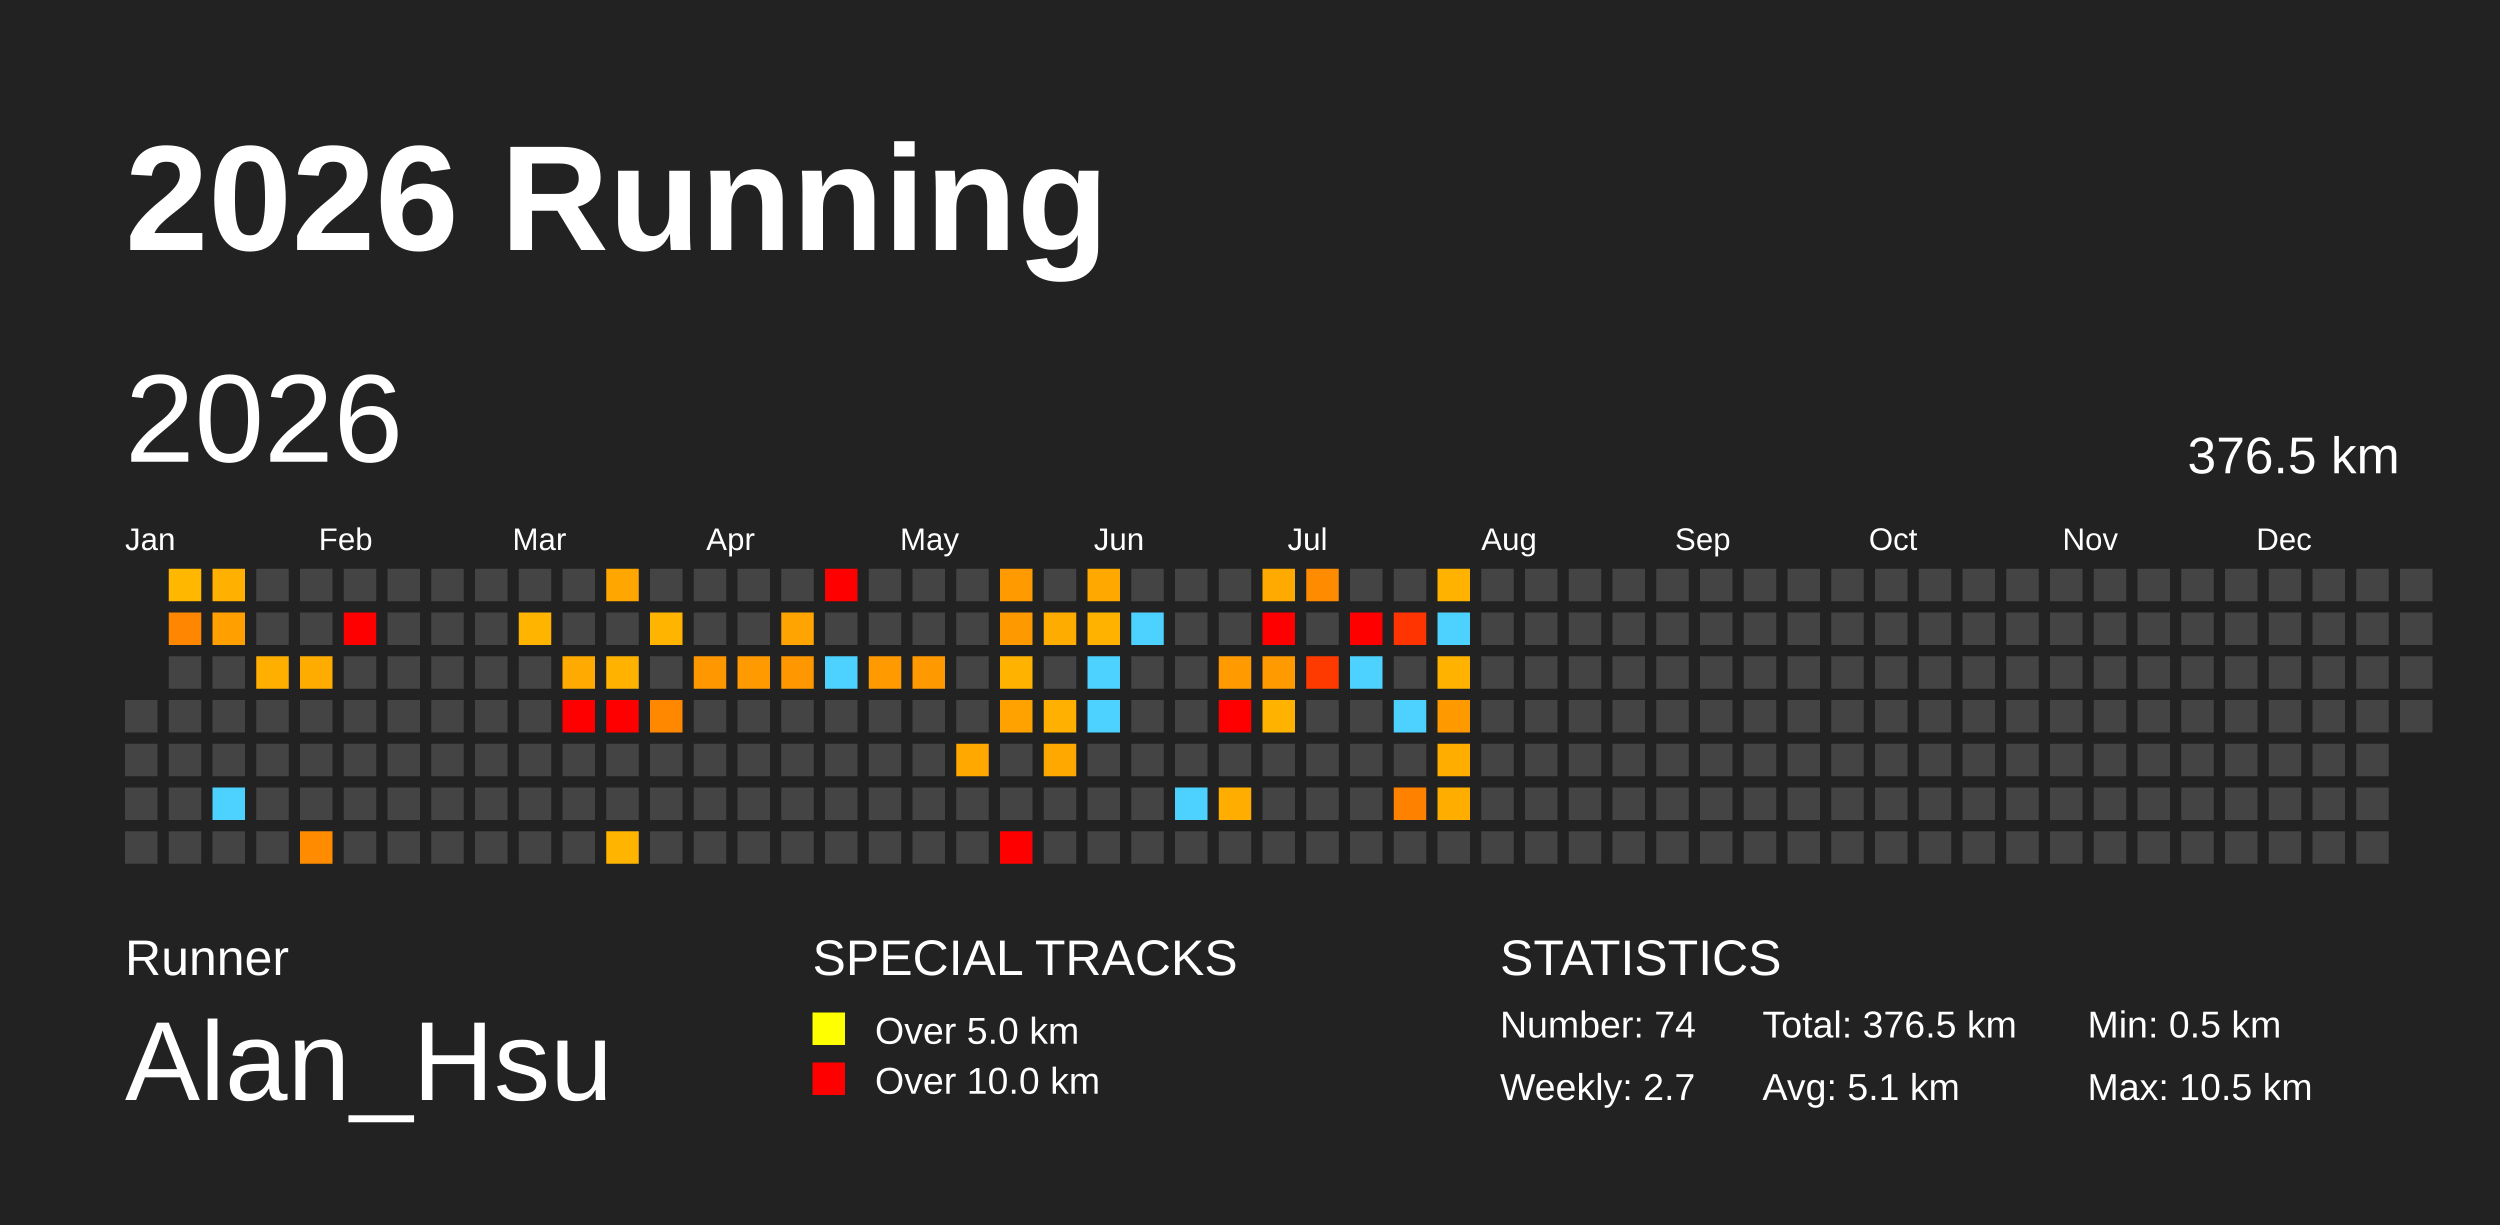
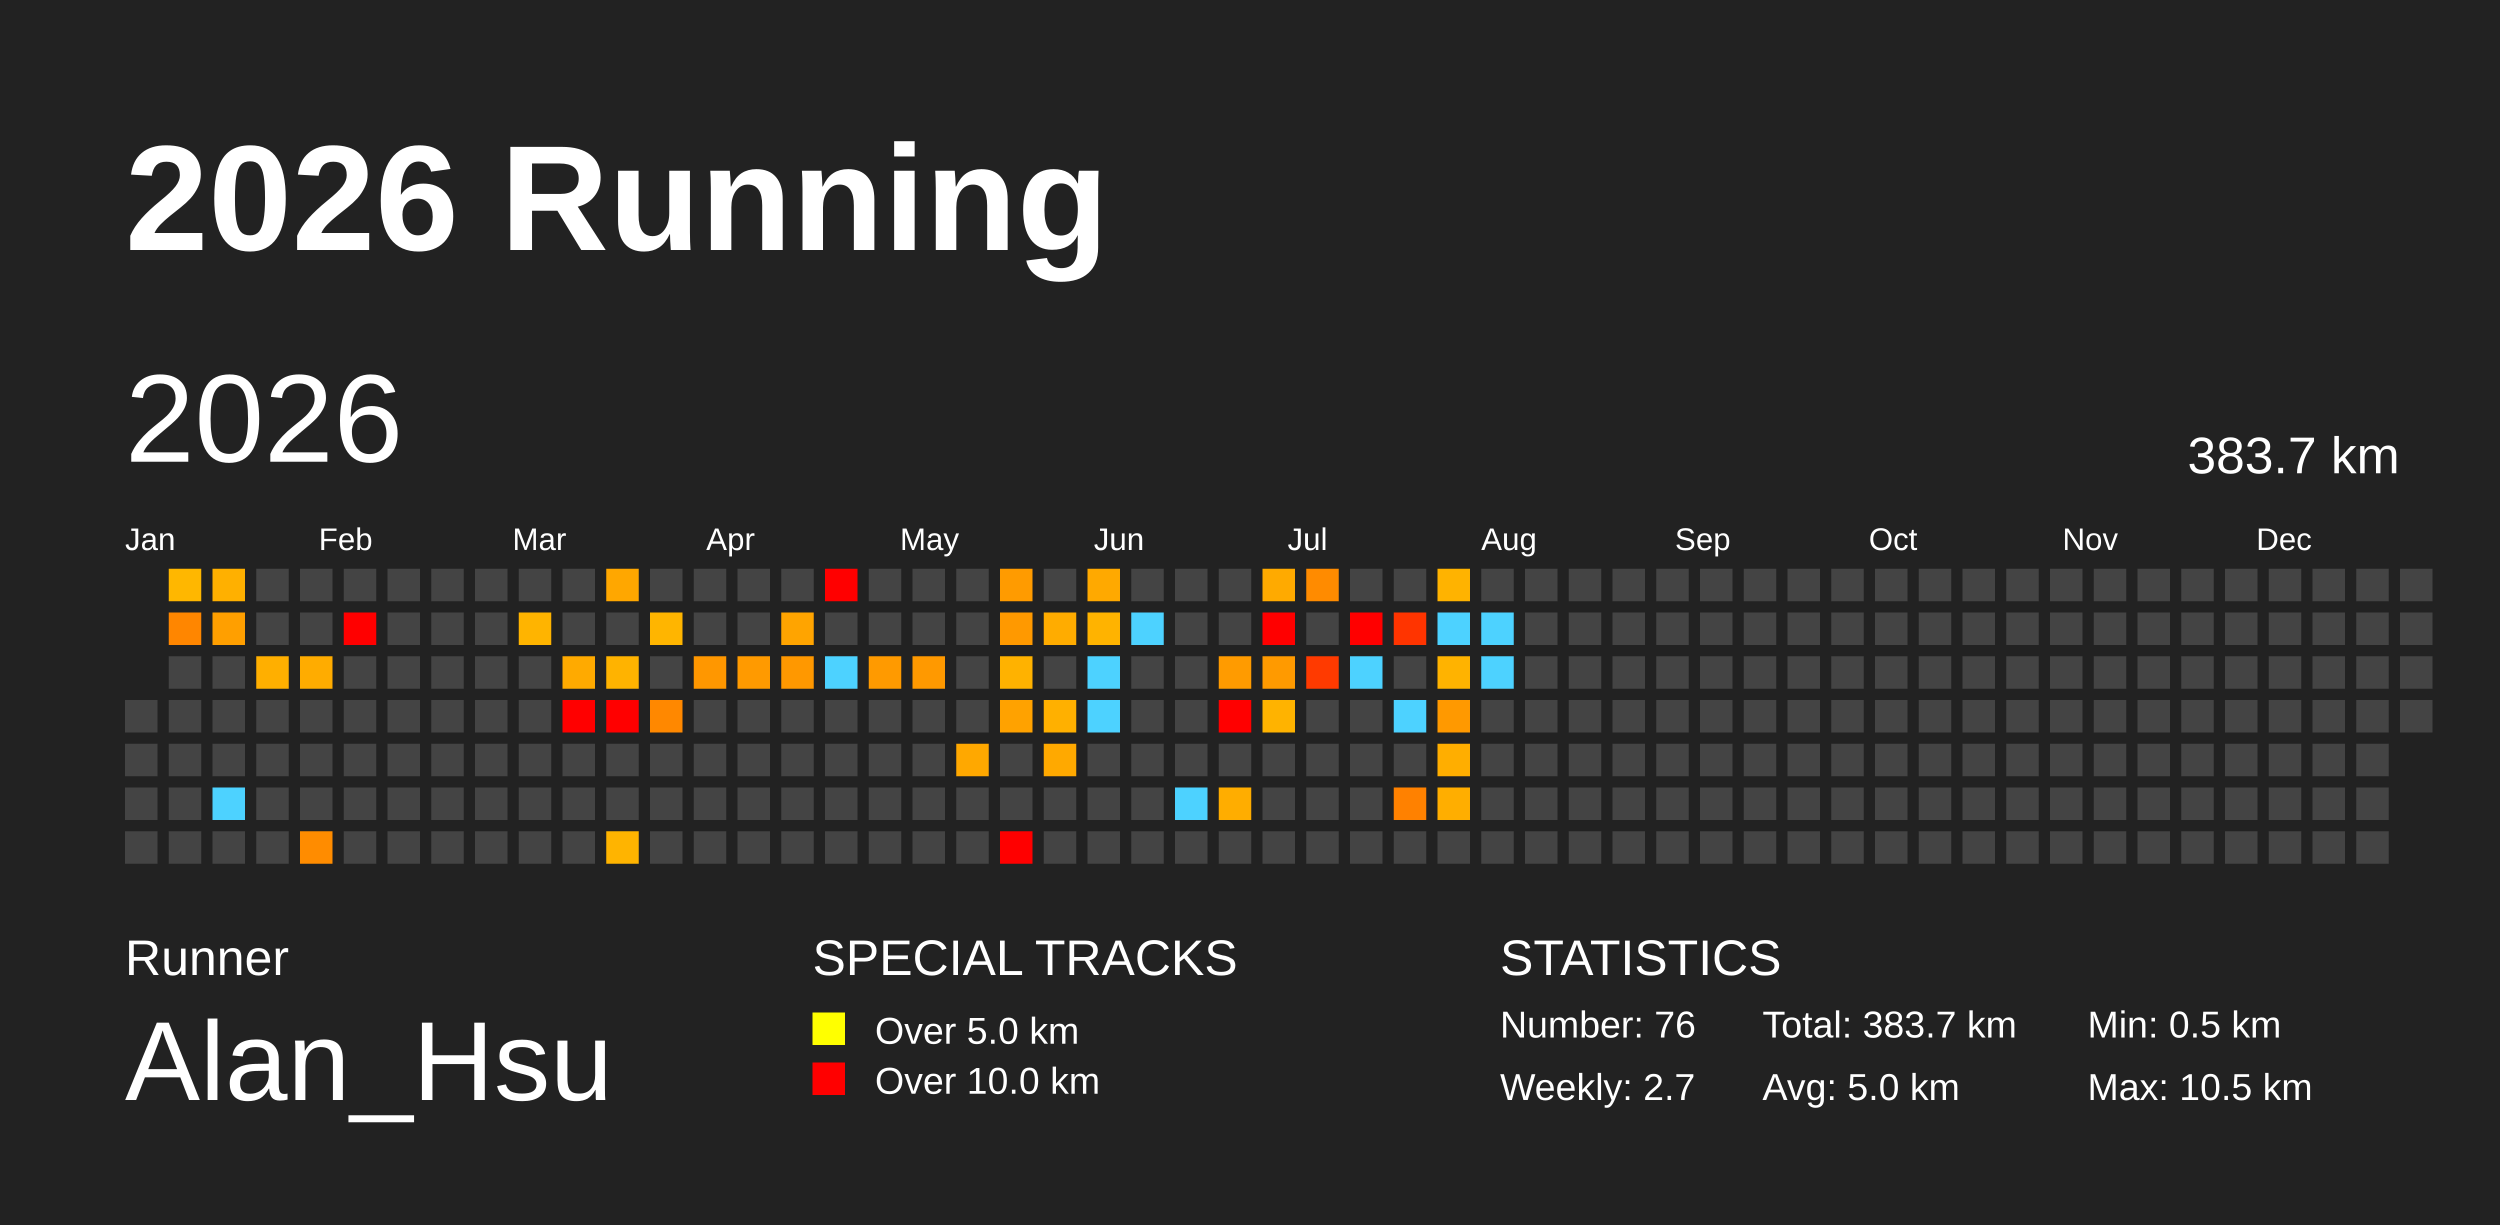
<svg xmlns="http://www.w3.org/2000/svg" baseProfile="full" height="98mm" version="1.1" viewBox="0,0,200,98" width="200mm">
  <defs />
  <rect fill="#222222" height="98" width="200" x="0" y="0" />
  <text fill="#FFFFFF" style="font-size:12px; font-family:Arial; font-weight:bold;" x="10" y="20">2026 Running</text>
  <text fill="#FFFFFF" style="font-size:4px; font-family:Arial" x="10" y="78">Runner</text>
  <text fill="#FFFFFF" style="font-size:9px; font-family:Arial" x="10" y="88">Alan_Hsu</text>
  <text fill="#FFFFFF" style="font-size:4px; font-family:Arial" x="65" y="78">SPECIAL TRACKS</text>
  <rect fill="yellow" height="2.6" width="2.6" x="65" y="81" />
  <text fill="#FFFFFF" style="font-size:3px; font-family:Arial" x="70" y="83.5">Over 5.0 km</text>
  <rect fill="red" height="2.6" width="2.6" x="65" y="85" />
  <text fill="#FFFFFF" style="font-size:3px; font-family:Arial" x="70" y="87.5">Over 10.0 km</text>
  <text fill="#FFFFFF" style="font-size:4px; font-family:Arial" x="120" y="78">STATISTICS</text>
-   <text fill="#FFFFFF" style="font-size:3px; font-family:Arial" x="120" y="83">Number: 74</text>
+   <text fill="#FFFFFF" style="font-size:3px; font-family:Arial" x="120" y="83">Number: 76</text>
  <text fill="#FFFFFF" style="font-size:3px; font-family:Arial" x="120" y="88">Weekly: 2.7</text>
-   <text fill="#FFFFFF" style="font-size:3px; font-family:Arial" x="141" y="83">Total: 376.5 km</text>
-   <text fill="#FFFFFF" style="font-size:3px; font-family:Arial" x="141" y="88">Avg: 5.1 km</text>
+   <text fill="#FFFFFF" style="font-size:3px; font-family:Arial" x="141" y="83">Total: 383.7 km</text>
+   <text fill="#FFFFFF" style="font-size:3px; font-family:Arial" x="141" y="88">Avg: 5.0 km</text>
  <text fill="#FFFFFF" style="font-size:3px; font-family:Arial" x="167" y="83">Min: 0.5 km</text>
  <text fill="#FFFFFF" style="font-size:3px; font-family:Arial" x="167" y="88">Max: 10.5 km</text>
  <text dominant-baseline="hanging" fill="#FFFFFF" style="font-size:10.0px; font-family:Arial;" x="10" y="30">2026</text>
-   <text dominant-baseline="hanging" fill="#FFFFFF" style="font-size:4.125px; font-family:Arial;" x="175" y="35">376.5 km</text>
+   <text dominant-baseline="hanging" fill="#FFFFFF" style="font-size:4.125px; font-family:Arial;" x="175" y="35">383.7 km</text>
  <text fill="#FFFFFF" style="font-size:2.5px; font-family:Arial" x="10.0" y="44">Jan</text>
  <text fill="#FFFFFF" style="font-size:2.5px; font-family:Arial" x="25.5" y="44">Feb</text>
  <text fill="#FFFFFF" style="font-size:2.5px; font-family:Arial" x="41.0" y="44">Mar</text>
  <text fill="#FFFFFF" style="font-size:2.5px; font-family:Arial" x="56.5" y="44">Apr</text>
  <text fill="#FFFFFF" style="font-size:2.5px; font-family:Arial" x="72.0" y="44">May</text>
  <text fill="#FFFFFF" style="font-size:2.5px; font-family:Arial" x="87.5" y="44">Jun</text>
  <text fill="#FFFFFF" style="font-size:2.5px; font-family:Arial" x="103.0" y="44">Jul</text>
  <text fill="#FFFFFF" style="font-size:2.5px; font-family:Arial" x="118.5" y="44">Aug</text>
  <text fill="#FFFFFF" style="font-size:2.5px; font-family:Arial" x="134.0" y="44">Sep</text>
  <text fill="#FFFFFF" style="font-size:2.5px; font-family:Arial" x="149.5" y="44">Oct</text>
  <text fill="#FFFFFF" style="font-size:2.5px; font-family:Arial" x="165.0" y="44">Nov</text>
  <text fill="#FFFFFF" style="font-size:2.5px; font-family:Arial" x="180.5" y="44">Dec</text>
  <rect fill="#444444" height="2.6" width="2.6" x="10.0" y="56.0" />
  <rect fill="#444444" height="2.6" width="2.6" x="10.0" y="59.5" />
  <rect fill="#444444" height="2.6" width="2.6" x="10.0" y="63.0" />
  <rect fill="#444444" height="2.6" width="2.6" x="10.0" y="66.5" />
  <rect fill="#ffb700" height="2.6" width="2.6" x="13.5" y="45.5" />
  <rect fill="#ff8600" height="2.6" width="2.6" x="13.5" y="49.0" />
  <rect fill="#444444" height="2.6" width="2.6" x="13.5" y="52.5" />
  <rect fill="#444444" height="2.6" width="2.6" x="13.5" y="56.0" />
  <rect fill="#444444" height="2.6" width="2.6" x="13.5" y="59.5" />
  <rect fill="#444444" height="2.6" width="2.6" x="13.5" y="63.0" />
  <rect fill="#444444" height="2.6" width="2.6" x="13.5" y="66.5" />
  <rect fill="#ffb000" height="2.6" width="2.6" x="17.0" y="45.5" />
  <rect fill="#ff9f00" height="2.6" width="2.6" x="17.0" y="49.0" />
  <rect fill="#444444" height="2.6" width="2.6" x="17.0" y="52.5" />
  <rect fill="#444444" height="2.6" width="2.6" x="17.0" y="56.0" />
  <rect fill="#444444" height="2.6" width="2.6" x="17.0" y="59.5" />
  <rect fill="#4dd2ff" height="2.6" width="2.6" x="17.0" y="63.0" />
  <rect fill="#444444" height="2.6" width="2.6" x="17.0" y="66.5" />
  <rect fill="#444444" height="2.6" width="2.6" x="20.5" y="45.5" />
  <rect fill="#444444" height="2.6" width="2.6" x="20.5" y="49.0" />
  <rect fill="#ffaf00" height="2.6" width="2.6" x="20.5" y="52.5" />
  <rect fill="#444444" height="2.6" width="2.6" x="20.5" y="56.0" />
  <rect fill="#444444" height="2.6" width="2.6" x="20.5" y="59.5" />
  <rect fill="#444444" height="2.6" width="2.6" x="20.5" y="63.0" />
  <rect fill="#444444" height="2.6" width="2.6" x="20.5" y="66.5" />
  <rect fill="#444444" height="2.6" width="2.6" x="24.0" y="45.5" />
  <rect fill="#444444" height="2.6" width="2.6" x="24.0" y="49.0" />
  <rect fill="#ffac00" height="2.6" width="2.6" x="24.0" y="52.5" />
  <rect fill="#444444" height="2.6" width="2.6" x="24.0" y="56.0" />
  <rect fill="#444444" height="2.6" width="2.6" x="24.0" y="59.5" />
  <rect fill="#444444" height="2.6" width="2.6" x="24.0" y="63.0" />
  <rect fill="#ff8c00" height="2.6" width="2.6" x="24.0" y="66.5" />
  <rect fill="#444444" height="2.6" width="2.6" x="27.5" y="45.5" />
  <rect fill="red" height="2.6" width="2.6" x="27.5" y="49.0" />
  <rect fill="#444444" height="2.6" width="2.6" x="27.5" y="52.5" />
  <rect fill="#444444" height="2.6" width="2.6" x="27.5" y="56.0" />
  <rect fill="#444444" height="2.6" width="2.6" x="27.5" y="59.5" />
  <rect fill="#444444" height="2.6" width="2.6" x="27.5" y="63.0" />
  <rect fill="#444444" height="2.6" width="2.6" x="27.5" y="66.5" />
  <rect fill="#444444" height="2.6" width="2.6" x="31.0" y="45.5" />
  <rect fill="#444444" height="2.6" width="2.6" x="31.0" y="49.0" />
  <rect fill="#444444" height="2.6" width="2.6" x="31.0" y="52.5" />
  <rect fill="#444444" height="2.6" width="2.6" x="31.0" y="56.0" />
  <rect fill="#444444" height="2.6" width="2.6" x="31.0" y="59.5" />
  <rect fill="#444444" height="2.6" width="2.6" x="31.0" y="63.0" />
  <rect fill="#444444" height="2.6" width="2.6" x="31.0" y="66.5" />
  <rect fill="#444444" height="2.6" width="2.6" x="34.5" y="45.5" />
  <rect fill="#444444" height="2.6" width="2.6" x="34.5" y="49.0" />
  <rect fill="#444444" height="2.6" width="2.6" x="34.5" y="52.5" />
  <rect fill="#444444" height="2.6" width="2.6" x="34.5" y="56.0" />
  <rect fill="#444444" height="2.6" width="2.6" x="34.5" y="59.5" />
  <rect fill="#444444" height="2.6" width="2.6" x="34.5" y="63.0" />
  <rect fill="#444444" height="2.6" width="2.6" x="34.5" y="66.5" />
  <rect fill="#444444" height="2.6" width="2.6" x="38.0" y="45.5" />
  <rect fill="#444444" height="2.6" width="2.6" x="38.0" y="49.0" />
  <rect fill="#444444" height="2.6" width="2.6" x="38.0" y="52.5" />
  <rect fill="#444444" height="2.6" width="2.6" x="38.0" y="56.0" />
  <rect fill="#444444" height="2.6" width="2.6" x="38.0" y="59.5" />
  <rect fill="#444444" height="2.6" width="2.6" x="38.0" y="63.0" />
  <rect fill="#444444" height="2.6" width="2.6" x="38.0" y="66.5" />
  <rect fill="#444444" height="2.6" width="2.6" x="41.5" y="45.5" />
  <rect fill="#ffb400" height="2.6" width="2.6" x="41.5" y="49.0" />
  <rect fill="#444444" height="2.6" width="2.6" x="41.5" y="52.5" />
  <rect fill="#444444" height="2.6" width="2.6" x="41.5" y="56.0" />
  <rect fill="#444444" height="2.6" width="2.6" x="41.5" y="59.5" />
  <rect fill="#444444" height="2.6" width="2.6" x="41.5" y="63.0" />
  <rect fill="#444444" height="2.6" width="2.6" x="41.5" y="66.5" />
  <rect fill="#444444" height="2.6" width="2.6" x="45.0" y="45.5" />
  <rect fill="#444444" height="2.6" width="2.6" x="45.0" y="49.0" />
  <rect fill="#ffaa00" height="2.6" width="2.6" x="45.0" y="52.5" />
  <rect fill="red" height="2.6" width="2.6" x="45.0" y="56.0" />
  <rect fill="#444444" height="2.6" width="2.6" x="45.0" y="59.5" />
  <rect fill="#444444" height="2.6" width="2.6" x="45.0" y="63.0" />
  <rect fill="#444444" height="2.6" width="2.6" x="45.0" y="66.5" />
  <rect fill="#ffa700" height="2.6" width="2.6" x="48.5" y="45.5" />
  <rect fill="#444444" height="2.6" width="2.6" x="48.5" y="49.0" />
  <rect fill="#ffb300" height="2.6" width="2.6" x="48.5" y="52.5" />
  <rect fill="red" height="2.6" width="2.6" x="48.5" y="56.0" />
  <rect fill="#444444" height="2.6" width="2.6" x="48.5" y="59.5" />
  <rect fill="#444444" height="2.6" width="2.6" x="48.5" y="63.0" />
  <rect fill="#ffb400" height="2.6" width="2.6" x="48.5" y="66.5" />
  <rect fill="#444444" height="2.6" width="2.6" x="52.0" y="45.5" />
  <rect fill="#ffb500" height="2.6" width="2.6" x="52.0" y="49.0" />
  <rect fill="#444444" height="2.6" width="2.6" x="52.0" y="52.5" />
  <rect fill="#ff8800" height="2.6" width="2.6" x="52.0" y="56.0" />
  <rect fill="#444444" height="2.6" width="2.6" x="52.0" y="59.5" />
  <rect fill="#444444" height="2.6" width="2.6" x="52.0" y="63.0" />
  <rect fill="#444444" height="2.6" width="2.6" x="52.0" y="66.5" />
  <rect fill="#444444" height="2.6" width="2.6" x="55.5" y="45.5" />
  <rect fill="#444444" height="2.6" width="2.6" x="55.5" y="49.0" />
  <rect fill="#ff9700" height="2.6" width="2.6" x="55.5" y="52.5" />
  <rect fill="#444444" height="2.6" width="2.6" x="55.5" y="56.0" />
  <rect fill="#444444" height="2.6" width="2.6" x="55.5" y="59.5" />
  <rect fill="#444444" height="2.6" width="2.6" x="55.5" y="63.0" />
  <rect fill="#444444" height="2.6" width="2.6" x="55.5" y="66.5" />
  <rect fill="#444444" height="2.6" width="2.6" x="59.0" y="45.5" />
  <rect fill="#444444" height="2.6" width="2.6" x="59.0" y="49.0" />
  <rect fill="#ff9a00" height="2.6" width="2.6" x="59.0" y="52.5" />
  <rect fill="#444444" height="2.6" width="2.6" x="59.0" y="56.0" />
  <rect fill="#444444" height="2.6" width="2.6" x="59.0" y="59.5" />
  <rect fill="#444444" height="2.6" width="2.6" x="59.0" y="63.0" />
  <rect fill="#444444" height="2.6" width="2.6" x="59.0" y="66.5" />
  <rect fill="#444444" height="2.6" width="2.6" x="62.5" y="45.5" />
  <rect fill="#ffa400" height="2.6" width="2.6" x="62.5" y="49.0" />
  <rect fill="#ff9800" height="2.6" width="2.6" x="62.5" y="52.5" />
  <rect fill="#444444" height="2.6" width="2.6" x="62.5" y="56.0" />
  <rect fill="#444444" height="2.6" width="2.6" x="62.5" y="59.5" />
  <rect fill="#444444" height="2.6" width="2.6" x="62.5" y="63.0" />
  <rect fill="#444444" height="2.6" width="2.6" x="62.5" y="66.5" />
  <rect fill="red" height="2.6" width="2.6" x="66.0" y="45.5" />
  <rect fill="#444444" height="2.6" width="2.6" x="66.0" y="49.0" />
  <rect fill="#4dd2ff" height="2.6" width="2.6" x="66.0" y="52.5" />
  <rect fill="#444444" height="2.6" width="2.6" x="66.0" y="56.0" />
  <rect fill="#444444" height="2.6" width="2.6" x="66.0" y="59.5" />
  <rect fill="#444444" height="2.6" width="2.6" x="66.0" y="63.0" />
  <rect fill="#444444" height="2.6" width="2.6" x="66.0" y="66.5" />
  <rect fill="#444444" height="2.6" width="2.6" x="69.5" y="45.5" />
  <rect fill="#444444" height="2.6" width="2.6" x="69.5" y="49.0" />
  <rect fill="#ff9a00" height="2.6" width="2.6" x="69.5" y="52.5" />
  <rect fill="#444444" height="2.6" width="2.6" x="69.5" y="56.0" />
  <rect fill="#444444" height="2.6" width="2.6" x="69.5" y="59.5" />
  <rect fill="#444444" height="2.6" width="2.6" x="69.5" y="63.0" />
  <rect fill="#444444" height="2.6" width="2.6" x="69.5" y="66.5" />
  <rect fill="#444444" height="2.6" width="2.6" x="73.0" y="45.5" />
  <rect fill="#444444" height="2.6" width="2.6" x="73.0" y="49.0" />
  <rect fill="#ff9900" height="2.6" width="2.6" x="73.0" y="52.5" />
  <rect fill="#444444" height="2.6" width="2.6" x="73.0" y="56.0" />
  <rect fill="#444444" height="2.6" width="2.6" x="73.0" y="59.5" />
  <rect fill="#444444" height="2.6" width="2.6" x="73.0" y="63.0" />
  <rect fill="#444444" height="2.6" width="2.6" x="73.0" y="66.5" />
  <rect fill="#444444" height="2.6" width="2.6" x="76.5" y="45.5" />
  <rect fill="#444444" height="2.6" width="2.6" x="76.5" y="49.0" />
  <rect fill="#444444" height="2.6" width="2.6" x="76.5" y="52.5" />
  <rect fill="#444444" height="2.6" width="2.6" x="76.5" y="56.0" />
  <rect fill="#ffa800" height="2.6" width="2.6" x="76.5" y="59.5" />
  <rect fill="#444444" height="2.6" width="2.6" x="76.5" y="63.0" />
  <rect fill="#444444" height="2.6" width="2.6" x="76.5" y="66.5" />
  <rect fill="#ff9b00" height="2.6" width="2.6" x="80.0" y="45.5" />
  <rect fill="#ff9900" height="2.6" width="2.6" x="80.0" y="49.0" />
  <rect fill="#ffb200" height="2.6" width="2.6" x="80.0" y="52.5" />
  <rect fill="#ffa200" height="2.6" width="2.6" x="80.0" y="56.0" />
  <rect fill="#444444" height="2.6" width="2.6" x="80.0" y="59.5" />
  <rect fill="#444444" height="2.6" width="2.6" x="80.0" y="63.0" />
  <rect fill="red" height="2.6" width="2.6" x="80.0" y="66.5" />
  <rect fill="#444444" height="2.6" width="2.6" x="83.5" y="45.5" />
  <rect fill="#ffac00" height="2.6" width="2.6" x="83.5" y="49.0" />
  <rect fill="#444444" height="2.6" width="2.6" x="83.5" y="52.5" />
  <rect fill="#ffb000" height="2.6" width="2.6" x="83.5" y="56.0" />
  <rect fill="#ffa900" height="2.6" width="2.6" x="83.5" y="59.5" />
  <rect fill="#444444" height="2.6" width="2.6" x="83.5" y="63.0" />
  <rect fill="#444444" height="2.6" width="2.6" x="83.5" y="66.5" />
  <rect fill="#ffa900" height="2.6" width="2.6" x="87.0" y="45.5" />
  <rect fill="#ffb300" height="2.6" width="2.6" x="87.0" y="49.0" />
  <rect fill="#4dd2ff" height="2.6" width="2.6" x="87.0" y="52.5" />
  <rect fill="#4dd2ff" height="2.6" width="2.6" x="87.0" y="56.0" />
  <rect fill="#444444" height="2.6" width="2.6" x="87.0" y="59.5" />
  <rect fill="#444444" height="2.6" width="2.6" x="87.0" y="63.0" />
  <rect fill="#444444" height="2.6" width="2.6" x="87.0" y="66.5" />
  <rect fill="#444444" height="2.6" width="2.6" x="90.5" y="45.5" />
  <rect fill="#4dd2ff" height="2.6" width="2.6" x="90.5" y="49.0" />
  <rect fill="#444444" height="2.6" width="2.6" x="90.5" y="52.5" />
  <rect fill="#444444" height="2.6" width="2.6" x="90.5" y="56.0" />
  <rect fill="#444444" height="2.6" width="2.6" x="90.5" y="59.5" />
  <rect fill="#444444" height="2.6" width="2.6" x="90.5" y="63.0" />
  <rect fill="#444444" height="2.6" width="2.6" x="90.5" y="66.5" />
  <rect fill="#444444" height="2.6" width="2.6" x="94.0" y="45.5" />
  <rect fill="#444444" height="2.6" width="2.6" x="94.0" y="49.0" />
  <rect fill="#444444" height="2.6" width="2.6" x="94.0" y="52.5" />
  <rect fill="#444444" height="2.6" width="2.6" x="94.0" y="56.0" />
  <rect fill="#444444" height="2.6" width="2.6" x="94.0" y="59.5" />
  <rect fill="#4dd2ff" height="2.6" width="2.6" x="94.0" y="63.0" />
  <rect fill="#444444" height="2.6" width="2.6" x="94.0" y="66.5" />
  <rect fill="#444444" height="2.6" width="2.6" x="97.5" y="45.5" />
  <rect fill="#444444" height="2.6" width="2.6" x="97.5" y="49.0" />
  <rect fill="#ff9b00" height="2.6" width="2.6" x="97.5" y="52.5" />
  <rect fill="red" height="2.6" width="2.6" x="97.5" y="56.0" />
  <rect fill="#444444" height="2.6" width="2.6" x="97.5" y="59.5" />
  <rect fill="#ffad00" height="2.6" width="2.6" x="97.5" y="63.0" />
  <rect fill="#444444" height="2.6" width="2.6" x="97.5" y="66.5" />
  <rect fill="#ffaa00" height="2.6" width="2.6" x="101.0" y="45.5" />
  <rect fill="red" height="2.6" width="2.6" x="101.0" y="49.0" />
  <rect fill="#ff9a00" height="2.6" width="2.6" x="101.0" y="52.5" />
  <rect fill="#ffb300" height="2.6" width="2.6" x="101.0" y="56.0" />
  <rect fill="#444444" height="2.6" width="2.6" x="101.0" y="59.5" />
  <rect fill="#444444" height="2.6" width="2.6" x="101.0" y="63.0" />
  <rect fill="#444444" height="2.6" width="2.6" x="101.0" y="66.5" />
  <rect fill="#ff8b00" height="2.6" width="2.6" x="104.5" y="45.5" />
  <rect fill="#444444" height="2.6" width="2.6" x="104.5" y="49.0" />
  <rect fill="#ff3a00" height="2.6" width="2.6" x="104.5" y="52.5" />
  <rect fill="#444444" height="2.6" width="2.6" x="104.5" y="56.0" />
  <rect fill="#444444" height="2.6" width="2.6" x="104.5" y="59.5" />
  <rect fill="#444444" height="2.6" width="2.6" x="104.5" y="63.0" />
  <rect fill="#444444" height="2.6" width="2.6" x="104.5" y="66.5" />
  <rect fill="#444444" height="2.6" width="2.6" x="108.0" y="45.5" />
  <rect fill="red" height="2.6" width="2.6" x="108.0" y="49.0" />
  <rect fill="#4dd2ff" height="2.6" width="2.6" x="108.0" y="52.5" />
  <rect fill="#444444" height="2.6" width="2.6" x="108.0" y="56.0" />
  <rect fill="#444444" height="2.6" width="2.6" x="108.0" y="59.5" />
  <rect fill="#444444" height="2.6" width="2.6" x="108.0" y="63.0" />
  <rect fill="#444444" height="2.6" width="2.6" x="108.0" y="66.5" />
  <rect fill="#444444" height="2.6" width="2.6" x="111.5" y="45.5" />
  <rect fill="#ff3400" height="2.6" width="2.6" x="111.5" y="49.0" />
  <rect fill="#444444" height="2.6" width="2.6" x="111.5" y="52.5" />
  <rect fill="#4dd2ff" height="2.6" width="2.6" x="111.5" y="56.0" />
  <rect fill="#444444" height="2.6" width="2.6" x="111.5" y="59.5" />
  <rect fill="#ff8100" height="2.6" width="2.6" x="111.5" y="63.0" />
  <rect fill="#444444" height="2.6" width="2.6" x="111.5" y="66.5" />
  <rect fill="#ffb300" height="2.6" width="2.6" x="115.0" y="45.5" />
  <rect fill="#4dd2ff" height="2.6" width="2.6" x="115.0" y="49.0" />
  <rect fill="#ffb300" height="2.6" width="2.6" x="115.0" y="52.5" />
  <rect fill="#ff9900" height="2.6" width="2.6" x="115.0" y="56.0" />
  <rect fill="#ffae00" height="2.6" width="2.6" x="115.0" y="59.5" />
  <rect fill="#ffae00" height="2.6" width="2.6" x="115.0" y="63.0" />
  <rect fill="#444444" height="2.6" width="2.6" x="115.0" y="66.5" />
  <rect fill="#444444" height="2.6" width="2.6" x="118.5" y="45.5" />
-   <rect fill="#444444" height="2.6" width="2.6" x="118.5" y="49.0" />
-   <rect fill="#444444" height="2.6" width="2.6" x="118.5" y="52.5" />
+   <rect fill="#4dd2ff" height="2.6" width="2.6" x="118.5" y="49.0" />
+   <rect fill="#4dd2ff" height="2.6" width="2.6" x="118.5" y="52.5" />
  <rect fill="#444444" height="2.6" width="2.6" x="118.5" y="56.0" />
  <rect fill="#444444" height="2.6" width="2.6" x="118.5" y="59.5" />
  <rect fill="#444444" height="2.6" width="2.6" x="118.5" y="63.0" />
  <rect fill="#444444" height="2.6" width="2.6" x="118.5" y="66.5" />
  <rect fill="#444444" height="2.6" width="2.6" x="122.0" y="45.5" />
  <rect fill="#444444" height="2.6" width="2.6" x="122.0" y="49.0" />
  <rect fill="#444444" height="2.6" width="2.6" x="122.0" y="52.5" />
  <rect fill="#444444" height="2.6" width="2.6" x="122.0" y="56.0" />
  <rect fill="#444444" height="2.6" width="2.6" x="122.0" y="59.5" />
  <rect fill="#444444" height="2.6" width="2.6" x="122.0" y="63.0" />
  <rect fill="#444444" height="2.6" width="2.6" x="122.0" y="66.5" />
  <rect fill="#444444" height="2.6" width="2.6" x="125.5" y="45.5" />
  <rect fill="#444444" height="2.6" width="2.6" x="125.5" y="49.0" />
  <rect fill="#444444" height="2.6" width="2.6" x="125.5" y="52.5" />
  <rect fill="#444444" height="2.6" width="2.6" x="125.5" y="56.0" />
  <rect fill="#444444" height="2.6" width="2.6" x="125.5" y="59.5" />
  <rect fill="#444444" height="2.6" width="2.6" x="125.5" y="63.0" />
  <rect fill="#444444" height="2.6" width="2.6" x="125.5" y="66.5" />
  <rect fill="#444444" height="2.6" width="2.6" x="129.0" y="45.5" />
  <rect fill="#444444" height="2.6" width="2.6" x="129.0" y="49.0" />
  <rect fill="#444444" height="2.6" width="2.6" x="129.0" y="52.5" />
  <rect fill="#444444" height="2.6" width="2.6" x="129.0" y="56.0" />
  <rect fill="#444444" height="2.6" width="2.6" x="129.0" y="59.5" />
  <rect fill="#444444" height="2.6" width="2.6" x="129.0" y="63.0" />
  <rect fill="#444444" height="2.6" width="2.6" x="129.0" y="66.5" />
  <rect fill="#444444" height="2.6" width="2.6" x="132.5" y="45.5" />
  <rect fill="#444444" height="2.6" width="2.6" x="132.5" y="49.0" />
  <rect fill="#444444" height="2.6" width="2.6" x="132.5" y="52.5" />
  <rect fill="#444444" height="2.6" width="2.6" x="132.5" y="56.0" />
  <rect fill="#444444" height="2.6" width="2.6" x="132.5" y="59.5" />
  <rect fill="#444444" height="2.6" width="2.6" x="132.5" y="63.0" />
  <rect fill="#444444" height="2.6" width="2.6" x="132.5" y="66.5" />
  <rect fill="#444444" height="2.6" width="2.6" x="136.0" y="45.5" />
  <rect fill="#444444" height="2.6" width="2.6" x="136.0" y="49.0" />
  <rect fill="#444444" height="2.6" width="2.6" x="136.0" y="52.5" />
  <rect fill="#444444" height="2.6" width="2.6" x="136.0" y="56.0" />
  <rect fill="#444444" height="2.6" width="2.6" x="136.0" y="59.5" />
  <rect fill="#444444" height="2.6" width="2.6" x="136.0" y="63.0" />
  <rect fill="#444444" height="2.6" width="2.6" x="136.0" y="66.5" />
  <rect fill="#444444" height="2.6" width="2.6" x="139.5" y="45.5" />
  <rect fill="#444444" height="2.6" width="2.6" x="139.5" y="49.0" />
  <rect fill="#444444" height="2.6" width="2.6" x="139.5" y="52.5" />
  <rect fill="#444444" height="2.6" width="2.6" x="139.5" y="56.0" />
  <rect fill="#444444" height="2.6" width="2.6" x="139.5" y="59.5" />
  <rect fill="#444444" height="2.6" width="2.6" x="139.5" y="63.0" />
  <rect fill="#444444" height="2.6" width="2.6" x="139.5" y="66.5" />
  <rect fill="#444444" height="2.6" width="2.6" x="143.0" y="45.5" />
  <rect fill="#444444" height="2.6" width="2.6" x="143.0" y="49.0" />
  <rect fill="#444444" height="2.6" width="2.6" x="143.0" y="52.5" />
  <rect fill="#444444" height="2.6" width="2.6" x="143.0" y="56.0" />
  <rect fill="#444444" height="2.6" width="2.6" x="143.0" y="59.5" />
  <rect fill="#444444" height="2.6" width="2.6" x="143.0" y="63.0" />
  <rect fill="#444444" height="2.6" width="2.6" x="143.0" y="66.5" />
  <rect fill="#444444" height="2.6" width="2.6" x="146.5" y="45.5" />
  <rect fill="#444444" height="2.6" width="2.6" x="146.5" y="49.0" />
  <rect fill="#444444" height="2.6" width="2.6" x="146.5" y="52.5" />
  <rect fill="#444444" height="2.6" width="2.6" x="146.5" y="56.0" />
  <rect fill="#444444" height="2.6" width="2.6" x="146.5" y="59.5" />
  <rect fill="#444444" height="2.6" width="2.6" x="146.5" y="63.0" />
  <rect fill="#444444" height="2.6" width="2.6" x="146.5" y="66.5" />
  <rect fill="#444444" height="2.6" width="2.6" x="150.0" y="45.5" />
  <rect fill="#444444" height="2.6" width="2.6" x="150.0" y="49.0" />
  <rect fill="#444444" height="2.6" width="2.6" x="150.0" y="52.5" />
  <rect fill="#444444" height="2.6" width="2.6" x="150.0" y="56.0" />
  <rect fill="#444444" height="2.6" width="2.6" x="150.0" y="59.5" />
  <rect fill="#444444" height="2.6" width="2.6" x="150.0" y="63.0" />
  <rect fill="#444444" height="2.6" width="2.6" x="150.0" y="66.5" />
  <rect fill="#444444" height="2.6" width="2.6" x="153.5" y="45.5" />
  <rect fill="#444444" height="2.6" width="2.6" x="153.5" y="49.0" />
  <rect fill="#444444" height="2.6" width="2.6" x="153.5" y="52.5" />
  <rect fill="#444444" height="2.6" width="2.6" x="153.5" y="56.0" />
  <rect fill="#444444" height="2.6" width="2.6" x="153.5" y="59.5" />
  <rect fill="#444444" height="2.6" width="2.6" x="153.5" y="63.0" />
  <rect fill="#444444" height="2.6" width="2.6" x="153.5" y="66.5" />
  <rect fill="#444444" height="2.6" width="2.6" x="157.0" y="45.5" />
  <rect fill="#444444" height="2.6" width="2.6" x="157.0" y="49.0" />
  <rect fill="#444444" height="2.6" width="2.6" x="157.0" y="52.5" />
  <rect fill="#444444" height="2.6" width="2.6" x="157.0" y="56.0" />
  <rect fill="#444444" height="2.6" width="2.6" x="157.0" y="59.5" />
  <rect fill="#444444" height="2.6" width="2.6" x="157.0" y="63.0" />
  <rect fill="#444444" height="2.6" width="2.6" x="157.0" y="66.5" />
  <rect fill="#444444" height="2.6" width="2.6" x="160.5" y="45.5" />
  <rect fill="#444444" height="2.6" width="2.6" x="160.5" y="49.0" />
  <rect fill="#444444" height="2.6" width="2.6" x="160.5" y="52.5" />
  <rect fill="#444444" height="2.6" width="2.6" x="160.5" y="56.0" />
  <rect fill="#444444" height="2.6" width="2.6" x="160.5" y="59.5" />
  <rect fill="#444444" height="2.6" width="2.6" x="160.5" y="63.0" />
  <rect fill="#444444" height="2.6" width="2.6" x="160.5" y="66.5" />
  <rect fill="#444444" height="2.6" width="2.6" x="164.0" y="45.5" />
  <rect fill="#444444" height="2.6" width="2.6" x="164.0" y="49.0" />
  <rect fill="#444444" height="2.6" width="2.6" x="164.0" y="52.5" />
  <rect fill="#444444" height="2.6" width="2.6" x="164.0" y="56.0" />
  <rect fill="#444444" height="2.6" width="2.6" x="164.0" y="59.5" />
  <rect fill="#444444" height="2.6" width="2.6" x="164.0" y="63.0" />
  <rect fill="#444444" height="2.6" width="2.6" x="164.0" y="66.5" />
  <rect fill="#444444" height="2.6" width="2.6" x="167.5" y="45.5" />
  <rect fill="#444444" height="2.6" width="2.6" x="167.5" y="49.0" />
  <rect fill="#444444" height="2.6" width="2.6" x="167.5" y="52.5" />
  <rect fill="#444444" height="2.6" width="2.6" x="167.5" y="56.0" />
  <rect fill="#444444" height="2.6" width="2.6" x="167.5" y="59.5" />
  <rect fill="#444444" height="2.6" width="2.6" x="167.5" y="63.0" />
  <rect fill="#444444" height="2.6" width="2.6" x="167.5" y="66.5" />
  <rect fill="#444444" height="2.6" width="2.6" x="171.0" y="45.5" />
  <rect fill="#444444" height="2.6" width="2.6" x="171.0" y="49.0" />
  <rect fill="#444444" height="2.6" width="2.6" x="171.0" y="52.5" />
  <rect fill="#444444" height="2.6" width="2.6" x="171.0" y="56.0" />
  <rect fill="#444444" height="2.6" width="2.6" x="171.0" y="59.5" />
  <rect fill="#444444" height="2.6" width="2.6" x="171.0" y="63.0" />
  <rect fill="#444444" height="2.6" width="2.6" x="171.0" y="66.5" />
  <rect fill="#444444" height="2.6" width="2.6" x="174.5" y="45.5" />
  <rect fill="#444444" height="2.6" width="2.6" x="174.5" y="49.0" />
  <rect fill="#444444" height="2.6" width="2.6" x="174.5" y="52.5" />
  <rect fill="#444444" height="2.6" width="2.6" x="174.5" y="56.0" />
  <rect fill="#444444" height="2.6" width="2.6" x="174.5" y="59.5" />
  <rect fill="#444444" height="2.6" width="2.6" x="174.5" y="63.0" />
  <rect fill="#444444" height="2.6" width="2.6" x="174.5" y="66.5" />
  <rect fill="#444444" height="2.6" width="2.6" x="178.0" y="45.5" />
  <rect fill="#444444" height="2.6" width="2.6" x="178.0" y="49.0" />
  <rect fill="#444444" height="2.6" width="2.6" x="178.0" y="52.5" />
  <rect fill="#444444" height="2.6" width="2.6" x="178.0" y="56.0" />
  <rect fill="#444444" height="2.6" width="2.6" x="178.0" y="59.5" />
  <rect fill="#444444" height="2.6" width="2.6" x="178.0" y="63.0" />
  <rect fill="#444444" height="2.6" width="2.6" x="178.0" y="66.5" />
  <rect fill="#444444" height="2.6" width="2.6" x="181.5" y="45.5" />
  <rect fill="#444444" height="2.6" width="2.6" x="181.5" y="49.0" />
  <rect fill="#444444" height="2.6" width="2.6" x="181.5" y="52.5" />
  <rect fill="#444444" height="2.6" width="2.6" x="181.5" y="56.0" />
  <rect fill="#444444" height="2.6" width="2.6" x="181.5" y="59.5" />
  <rect fill="#444444" height="2.6" width="2.6" x="181.5" y="63.0" />
  <rect fill="#444444" height="2.6" width="2.6" x="181.5" y="66.5" />
  <rect fill="#444444" height="2.6" width="2.6" x="185.0" y="45.5" />
  <rect fill="#444444" height="2.6" width="2.6" x="185.0" y="49.0" />
  <rect fill="#444444" height="2.6" width="2.6" x="185.0" y="52.5" />
  <rect fill="#444444" height="2.6" width="2.6" x="185.0" y="56.0" />
  <rect fill="#444444" height="2.6" width="2.6" x="185.0" y="59.5" />
  <rect fill="#444444" height="2.6" width="2.6" x="185.0" y="63.0" />
  <rect fill="#444444" height="2.6" width="2.6" x="185.0" y="66.5" />
  <rect fill="#444444" height="2.6" width="2.6" x="188.5" y="45.5" />
  <rect fill="#444444" height="2.6" width="2.6" x="188.5" y="49.0" />
  <rect fill="#444444" height="2.6" width="2.6" x="188.5" y="52.5" />
  <rect fill="#444444" height="2.6" width="2.6" x="188.5" y="56.0" />
  <rect fill="#444444" height="2.6" width="2.6" x="188.5" y="59.5" />
  <rect fill="#444444" height="2.6" width="2.6" x="188.5" y="63.0" />
  <rect fill="#444444" height="2.6" width="2.6" x="188.5" y="66.5" />
  <rect fill="#444444" height="2.6" width="2.6" x="192.0" y="45.5" />
  <rect fill="#444444" height="2.6" width="2.6" x="192.0" y="49.0" />
  <rect fill="#444444" height="2.6" width="2.6" x="192.0" y="52.5" />
  <rect fill="#444444" height="2.6" width="2.6" x="192.0" y="56.0" />
</svg>
